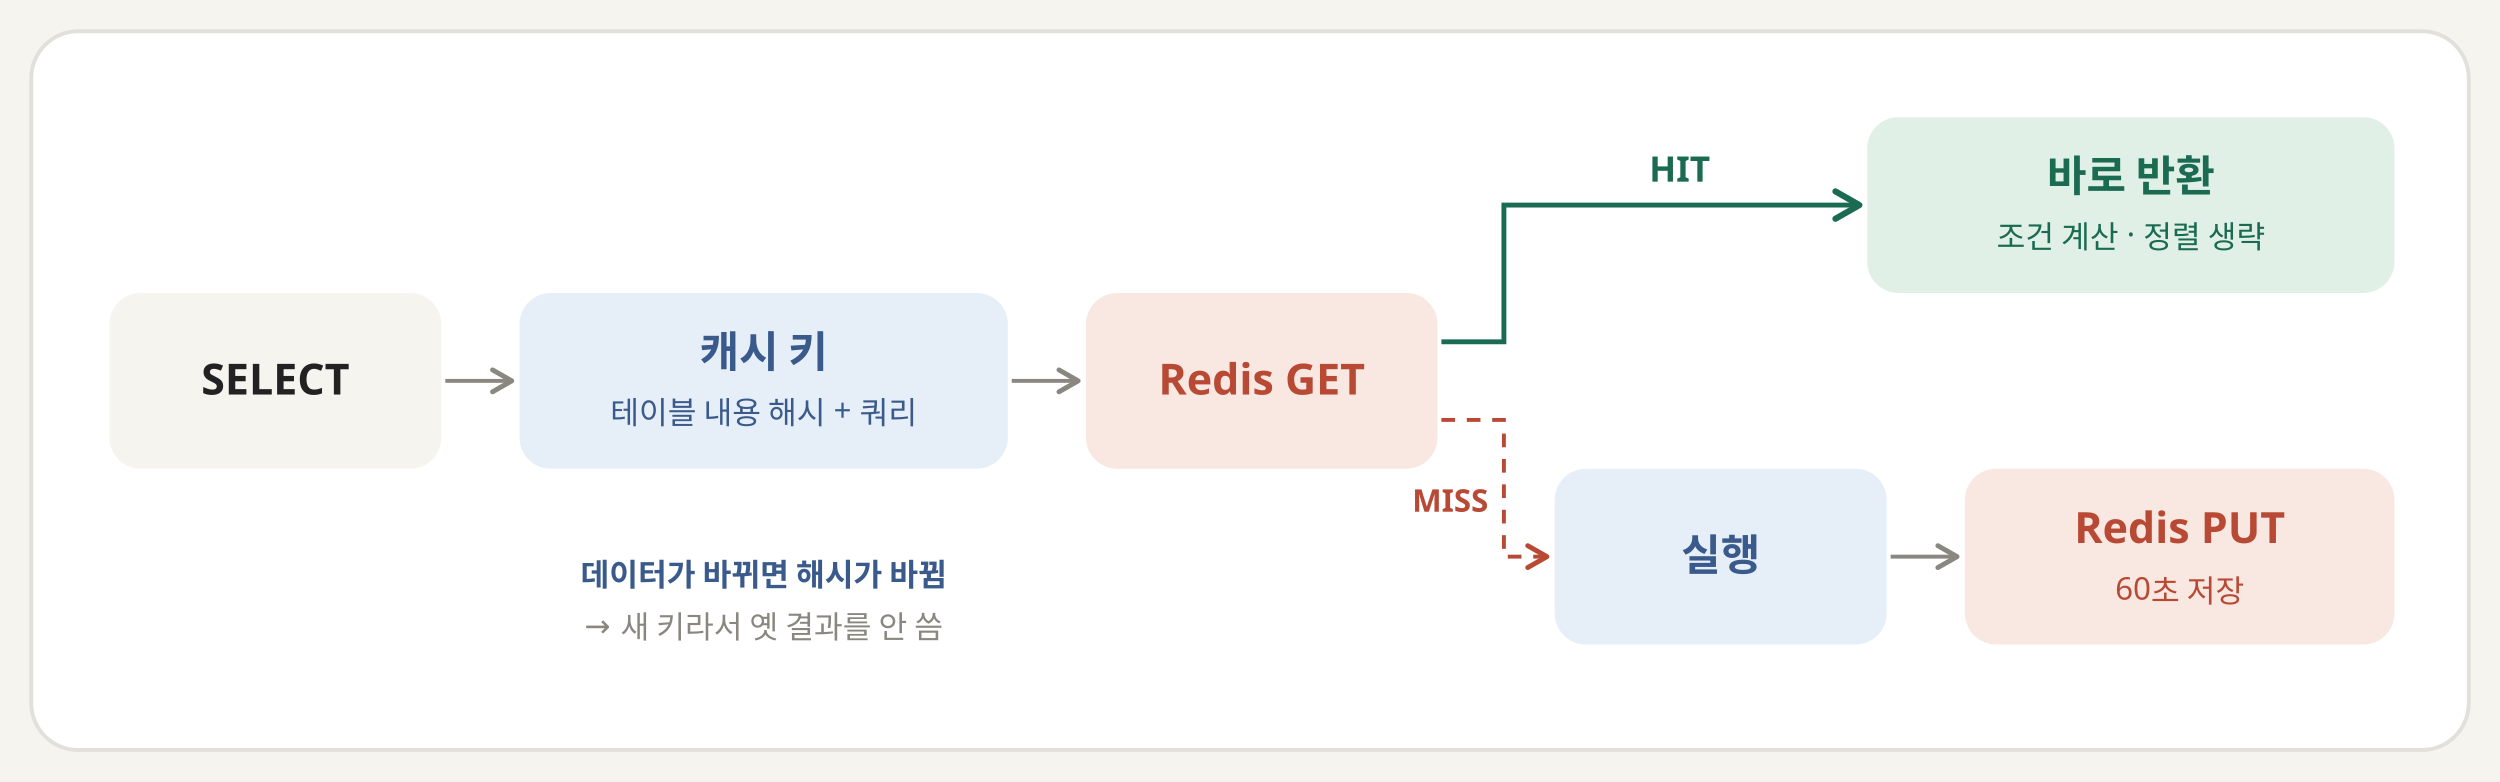
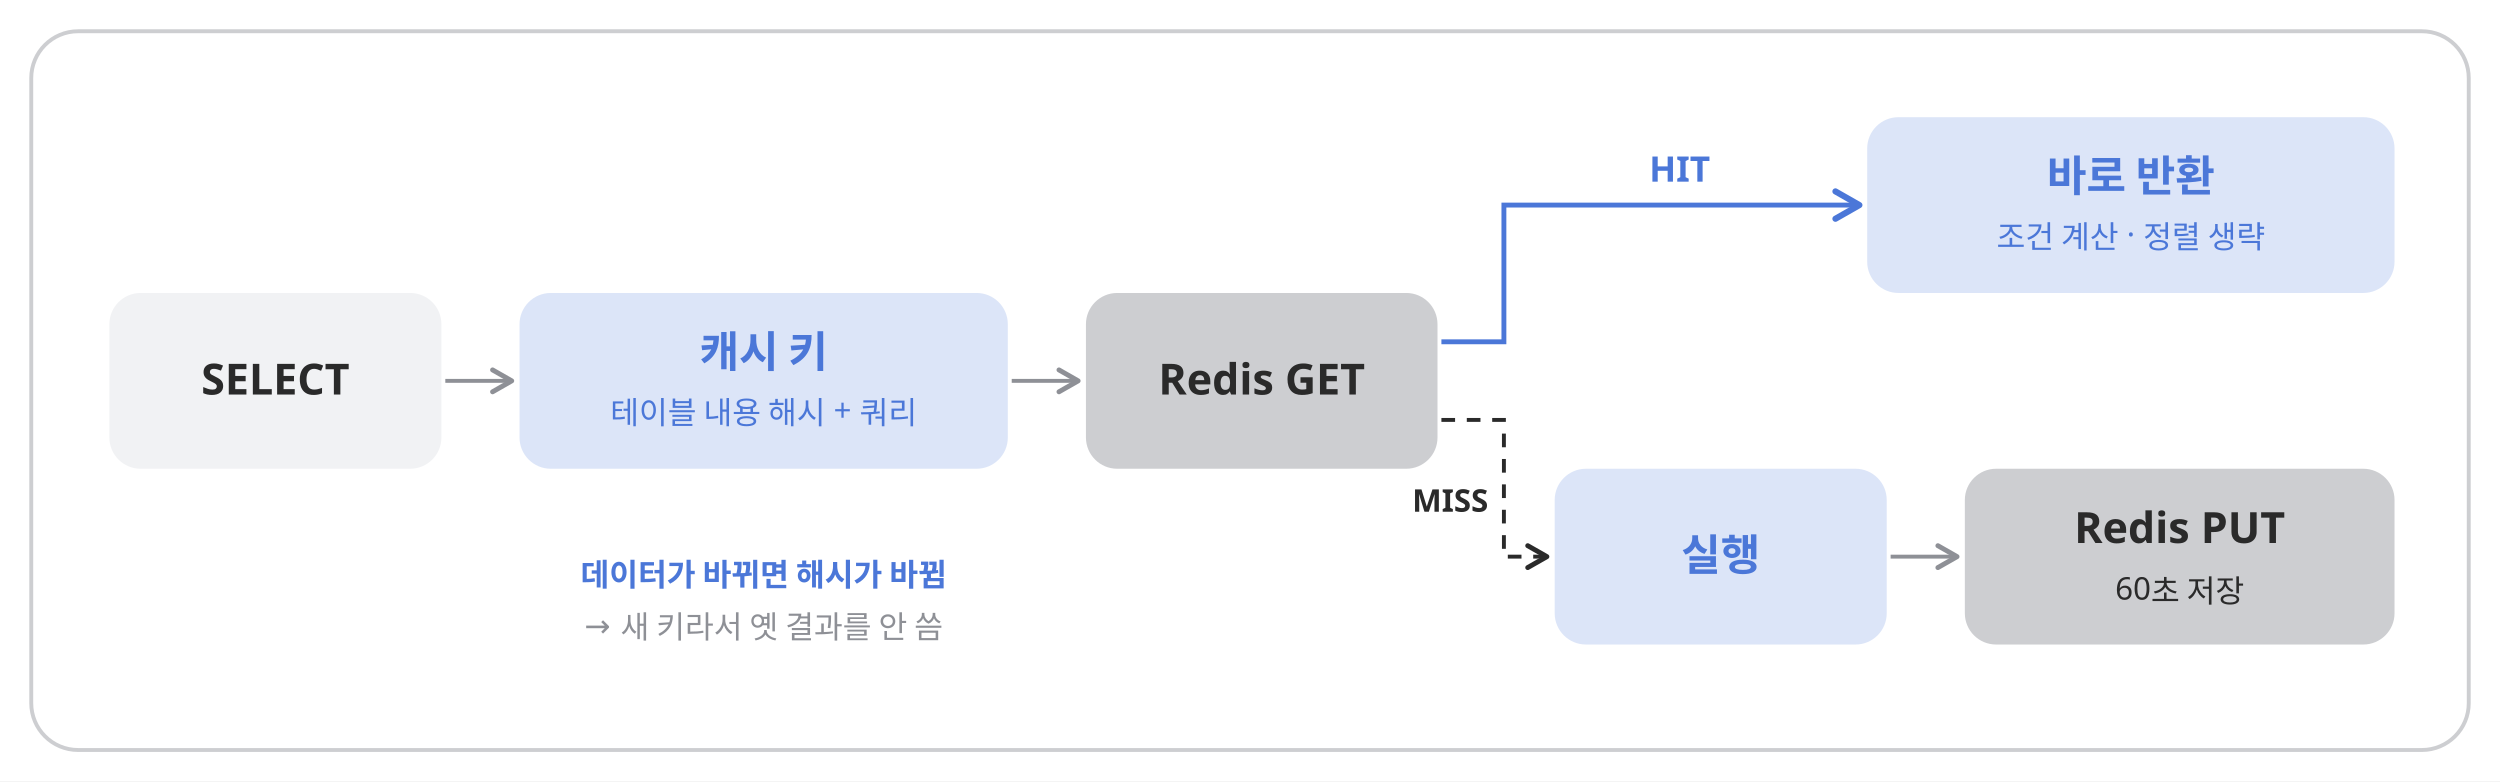
<svg xmlns="http://www.w3.org/2000/svg" width="1280" height="400" viewBox="0 0 1280 400" font-family="'Apple SD Gothic Neo','Pretendard','Noto Sans KR','Malgun Gothic',sans-serif">
  <defs>
    <marker id="a" viewBox="0 0 10 10" refX="8" refY="5" markerWidth="7" markerHeight="7" orient="auto-start-reverse">
      <path d="M1 1L8 5L1 9" fill="none" stroke="context-stroke" stroke-width="1.8" stroke-linecap="round" stroke-linejoin="round" />
    </marker>
  </defs>
-   <rect width="1280" height="400" fill="#f5f4ef" />
-   <rect x="16" y="16" width="1248" height="368" rx="24" fill="#ffffff" stroke="#e2e0da" stroke-width="2" />
-   <rect x="56" y="150" width="170" height="90" rx="16" fill="#f5f4ef" />
-   <text x="141" y="202" text-anchor="middle" font-size="22" font-weight="700" fill="#222">SELECT</text>
-   <line x1="228" y1="195" x2="262" y2="195" stroke="#8a8780" stroke-width="2" marker-end="url(#a)" />
-   <rect x="266" y="150" width="250" height="90" rx="16" fill="#e6eef8" />
-   <text x="391" y="188" text-anchor="middle" font-size="22" font-weight="700" fill="#3a5a8c">캐시 키</text>
-   <text x="391" y="217" text-anchor="middle" font-size="16" fill="#3a5a8c">테이블 내용 해시 + 쿼리</text>
-   <line x1="518" y1="195" x2="552" y2="195" stroke="#8a8780" stroke-width="2" marker-end="url(#a)" />
-   <rect x="556" y="150" width="180" height="90" rx="16" fill="#f9e8e1" />
-   <text x="646" y="202" text-anchor="middle" font-size="22" font-weight="700" fill="#b84a35">Redis GET</text>
-   <path d="M738 175 H770 V105 H952" fill="none" stroke="#1a6b52" stroke-width="2.5" marker-end="url(#a)" />
-   <text x="860" y="93" text-anchor="middle" font-size="18" font-weight="700" fill="#1a6b52">HIT</text>
-   <path d="M738 215 H770 V285 H792" fill="none" stroke="#b84a35" stroke-width="2" stroke-dasharray="7 6" marker-end="url(#a)" />
-   <text x="762" y="262" text-anchor="end" font-size="16" font-weight="700" fill="#b84a35">MISS</text>
-   <rect x="956" y="60" width="270" height="90" rx="16" fill="#e1f0e6" />
-   <text x="1091" y="98" text-anchor="middle" font-size="22" font-weight="700" fill="#1a6b52">바로 반환</text>
-   <text x="1091" y="127" text-anchor="middle" font-size="16" fill="#1a6b52">조건 계산 · 정렬 생략</text>
-   <rect x="796" y="240" width="170" height="90" rx="16" fill="#e6eef8" />
-   <text x="881" y="292" text-anchor="middle" font-size="22" font-weight="700" fill="#3a5a8c">실행</text>
-   <line x1="968" y1="285" x2="1002" y2="285" stroke="#8a8780" stroke-width="2" marker-end="url(#a)" />
-   <rect x="1006" y="240" width="220" height="90" rx="16" fill="#f9e8e1" />
-   <text x="1116" y="278" text-anchor="middle" font-size="22" font-weight="700" fill="#b84a35">Redis PUT</text>
-   <text x="1116" y="307" text-anchor="middle" font-size="16" fill="#b84a35">60초 저장</text>
-   <text x="391" y="300" text-anchor="middle" font-size="16" font-weight="700" fill="#3a5a8c">데이터가 바뀌면 해시가 바뀜</text>
-   <text x="391" y="326" text-anchor="middle" font-size="16" fill="#8a8780">→ 새 키라서 옛 결과를 안 씀</text>
+   <rect width="1280" height="400" fill="#FFFFFF" />
+   <rect x="16" y="16" width="1248" height="368" rx="24" fill="#ffffff" stroke="#CDCED1" stroke-width="2" />
+   <rect x="56" y="150" width="170" height="90" rx="16" fill="#F1F2F4" />
+   <text x="141" y="202" text-anchor="middle" font-size="22" font-weight="700" fill="#2A2A2A">SELECT</text>
+   <line x1="228" y1="195" x2="262" y2="195" stroke="#8E9096" stroke-width="2" marker-end="url(#a)" />
+   <rect x="266" y="150" width="250" height="90" rx="16" fill="#DCE5F8" />
+   <text x="391" y="188" text-anchor="middle" font-size="22" font-weight="700" fill="#4B77D8">캐시 키</text>
+   <text x="391" y="217" text-anchor="middle" font-size="16" fill="#4B77D8">테이블 내용 해시 + 쿼리</text>
+   <line x1="518" y1="195" x2="552" y2="195" stroke="#8E9096" stroke-width="2" marker-end="url(#a)" />
+   <rect x="556" y="150" width="180" height="90" rx="16" fill="#CDCED1" />
+   <text x="646" y="202" text-anchor="middle" font-size="22" font-weight="700" fill="#2A2A2A">Redis GET</text>
+   <path d="M738 175 H770 V105 H952" fill="none" stroke="#4B77D8" stroke-width="2.5" marker-end="url(#a)" />
+   <text x="860" y="93" text-anchor="middle" font-size="18" font-weight="700" fill="#4B77D8">HIT</text>
+   <path d="M738 215 H770 V285 H792" fill="none" stroke="#2A2A2A" stroke-width="2" stroke-dasharray="7 6" marker-end="url(#a)" />
+   <text x="762" y="262" text-anchor="end" font-size="16" font-weight="700" fill="#2A2A2A">MISS</text>
+   <rect x="956" y="60" width="270" height="90" rx="16" fill="#DCE5F8" />
+   <text x="1091" y="98" text-anchor="middle" font-size="22" font-weight="700" fill="#4B77D8">바로 반환</text>
+   <text x="1091" y="127" text-anchor="middle" font-size="16" fill="#4B77D8">조건 계산 · 정렬 생략</text>
+   <rect x="796" y="240" width="170" height="90" rx="16" fill="#DCE5F8" />
+   <text x="881" y="292" text-anchor="middle" font-size="22" font-weight="700" fill="#4B77D8">실행</text>
+   <line x1="968" y1="285" x2="1002" y2="285" stroke="#8E9096" stroke-width="2" marker-end="url(#a)" />
+   <rect x="1006" y="240" width="220" height="90" rx="16" fill="#CDCED1" />
+   <text x="1116" y="278" text-anchor="middle" font-size="22" font-weight="700" fill="#2A2A2A">Redis PUT</text>
+   <text x="1116" y="307" text-anchor="middle" font-size="16" fill="#2A2A2A">60초 저장</text>
+   <text x="391" y="300" text-anchor="middle" font-size="16" font-weight="700" fill="#4B77D8">데이터가 바뀌면 해시가 바뀜</text>
+   <text x="391" y="326" text-anchor="middle" font-size="16" fill="#8E9096">→ 새 키라서 옛 결과를 안 씀</text>
</svg>
